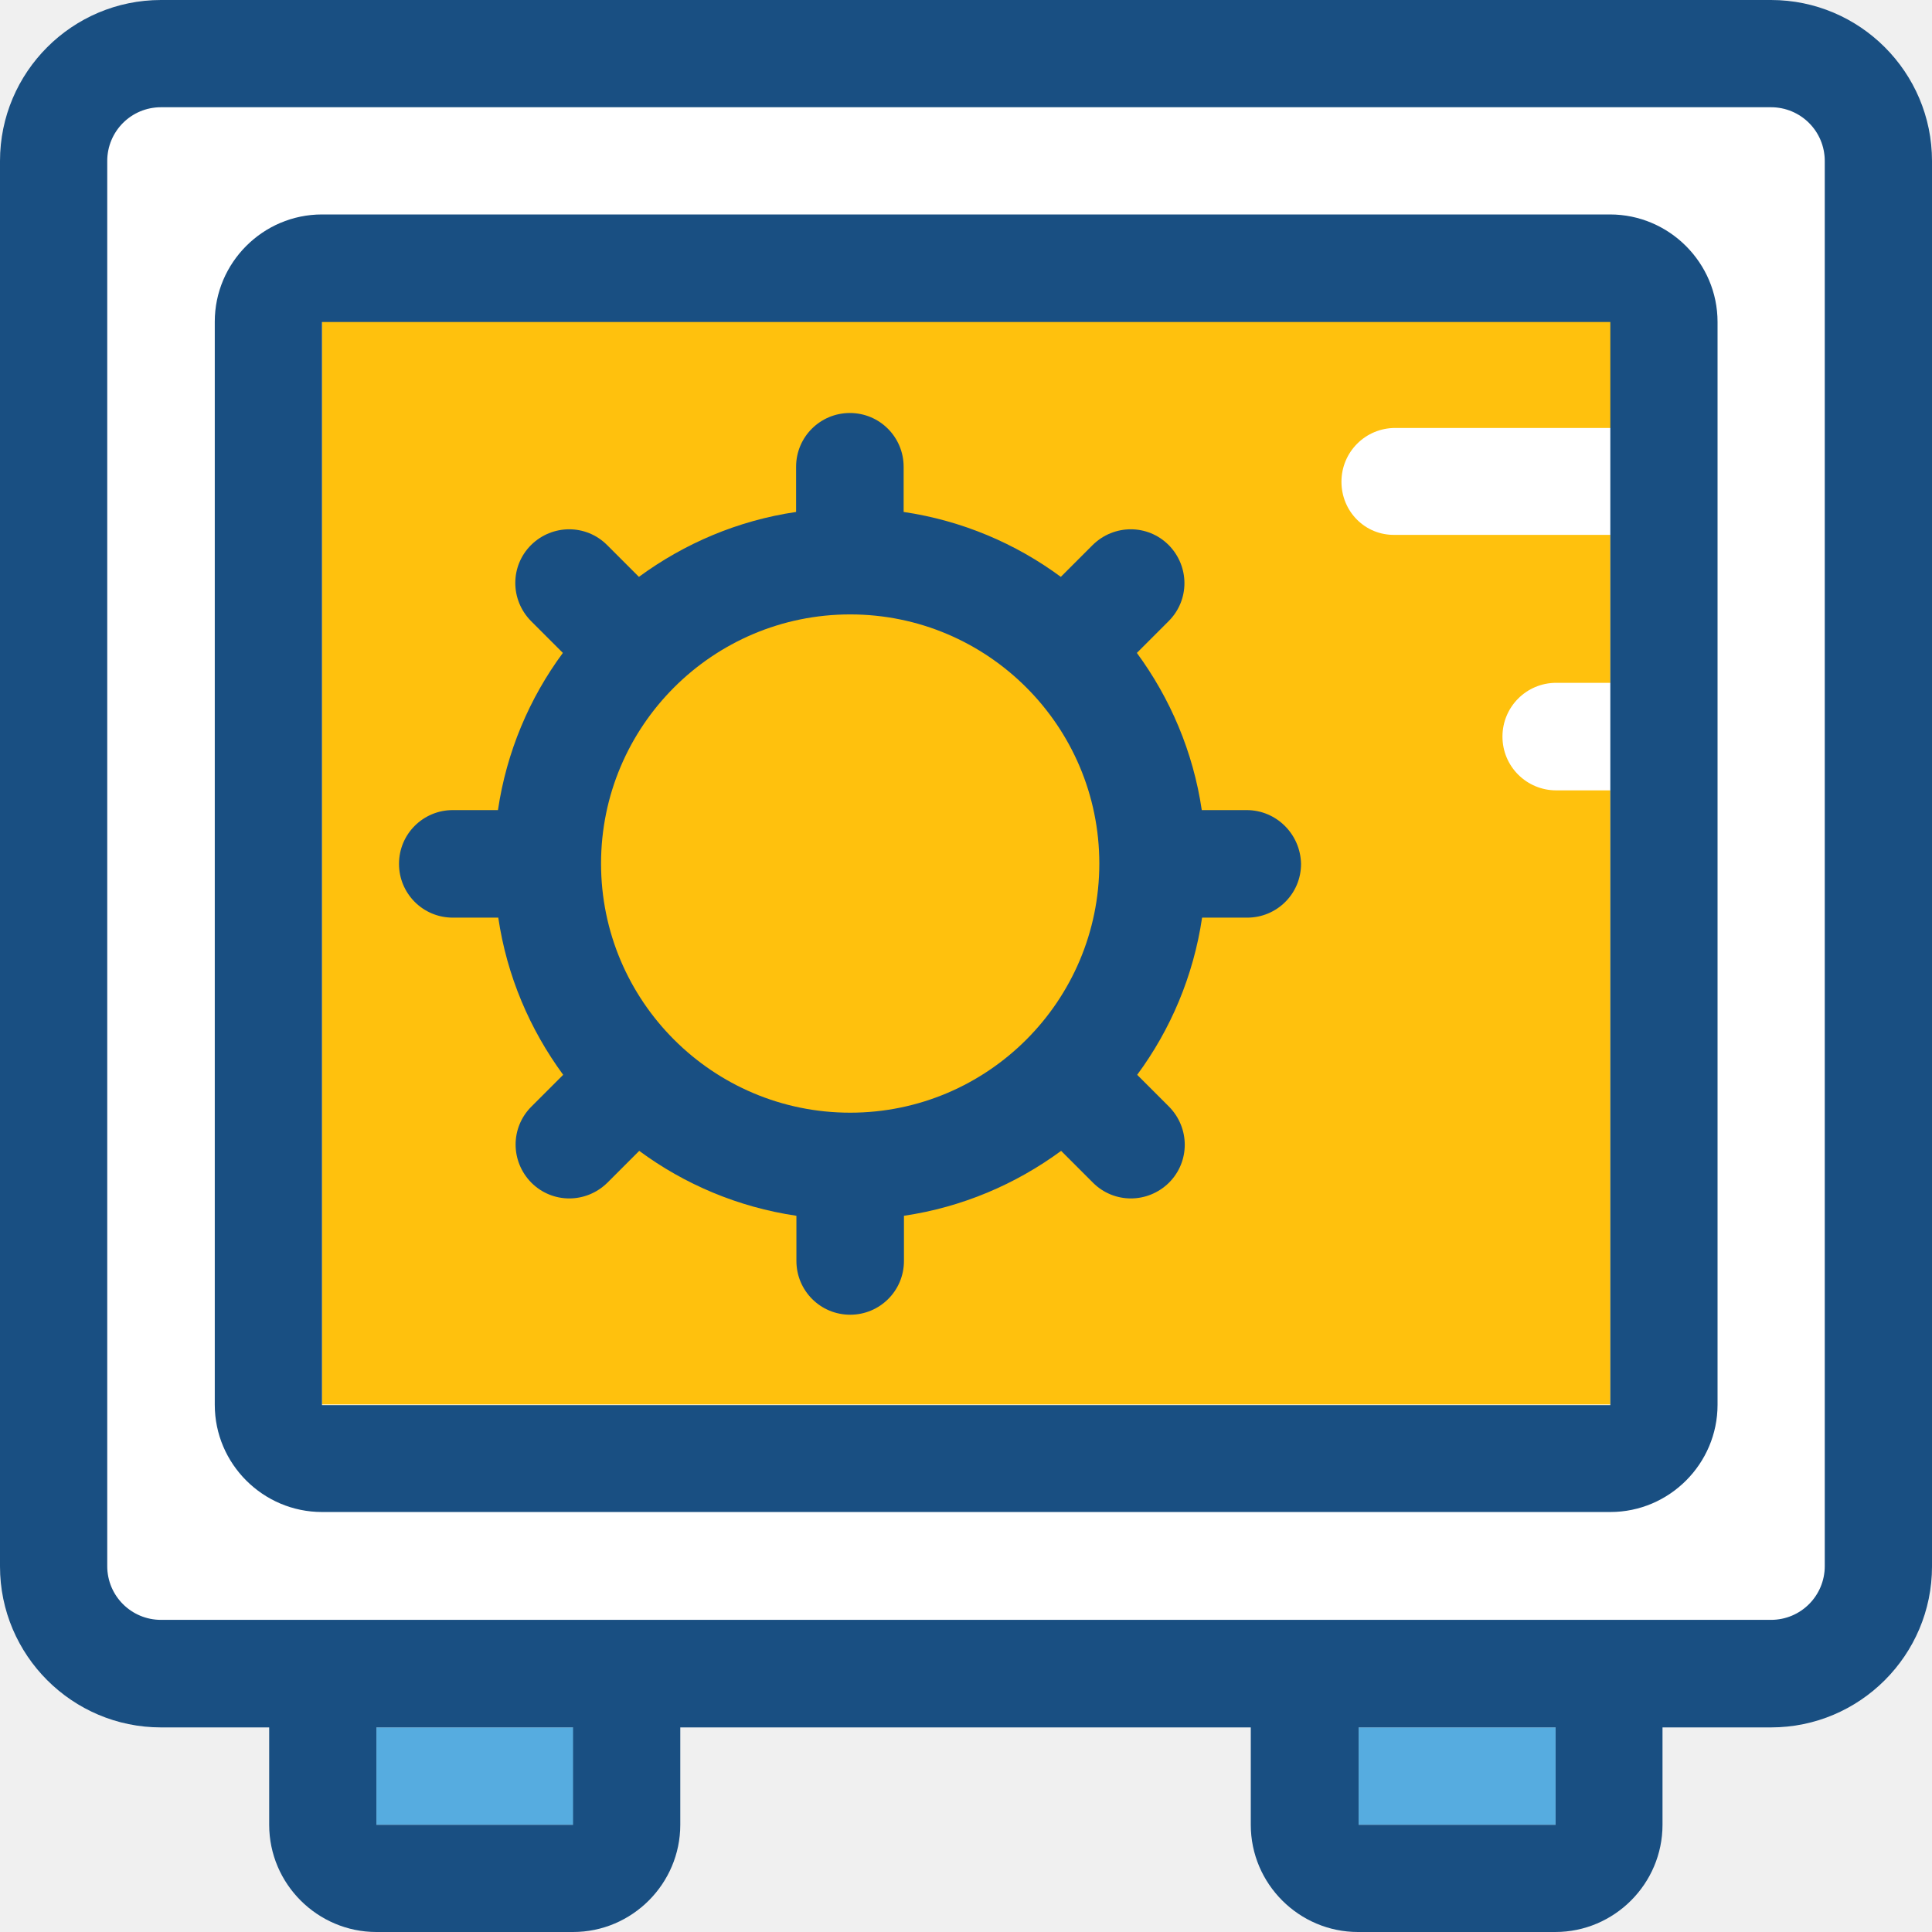
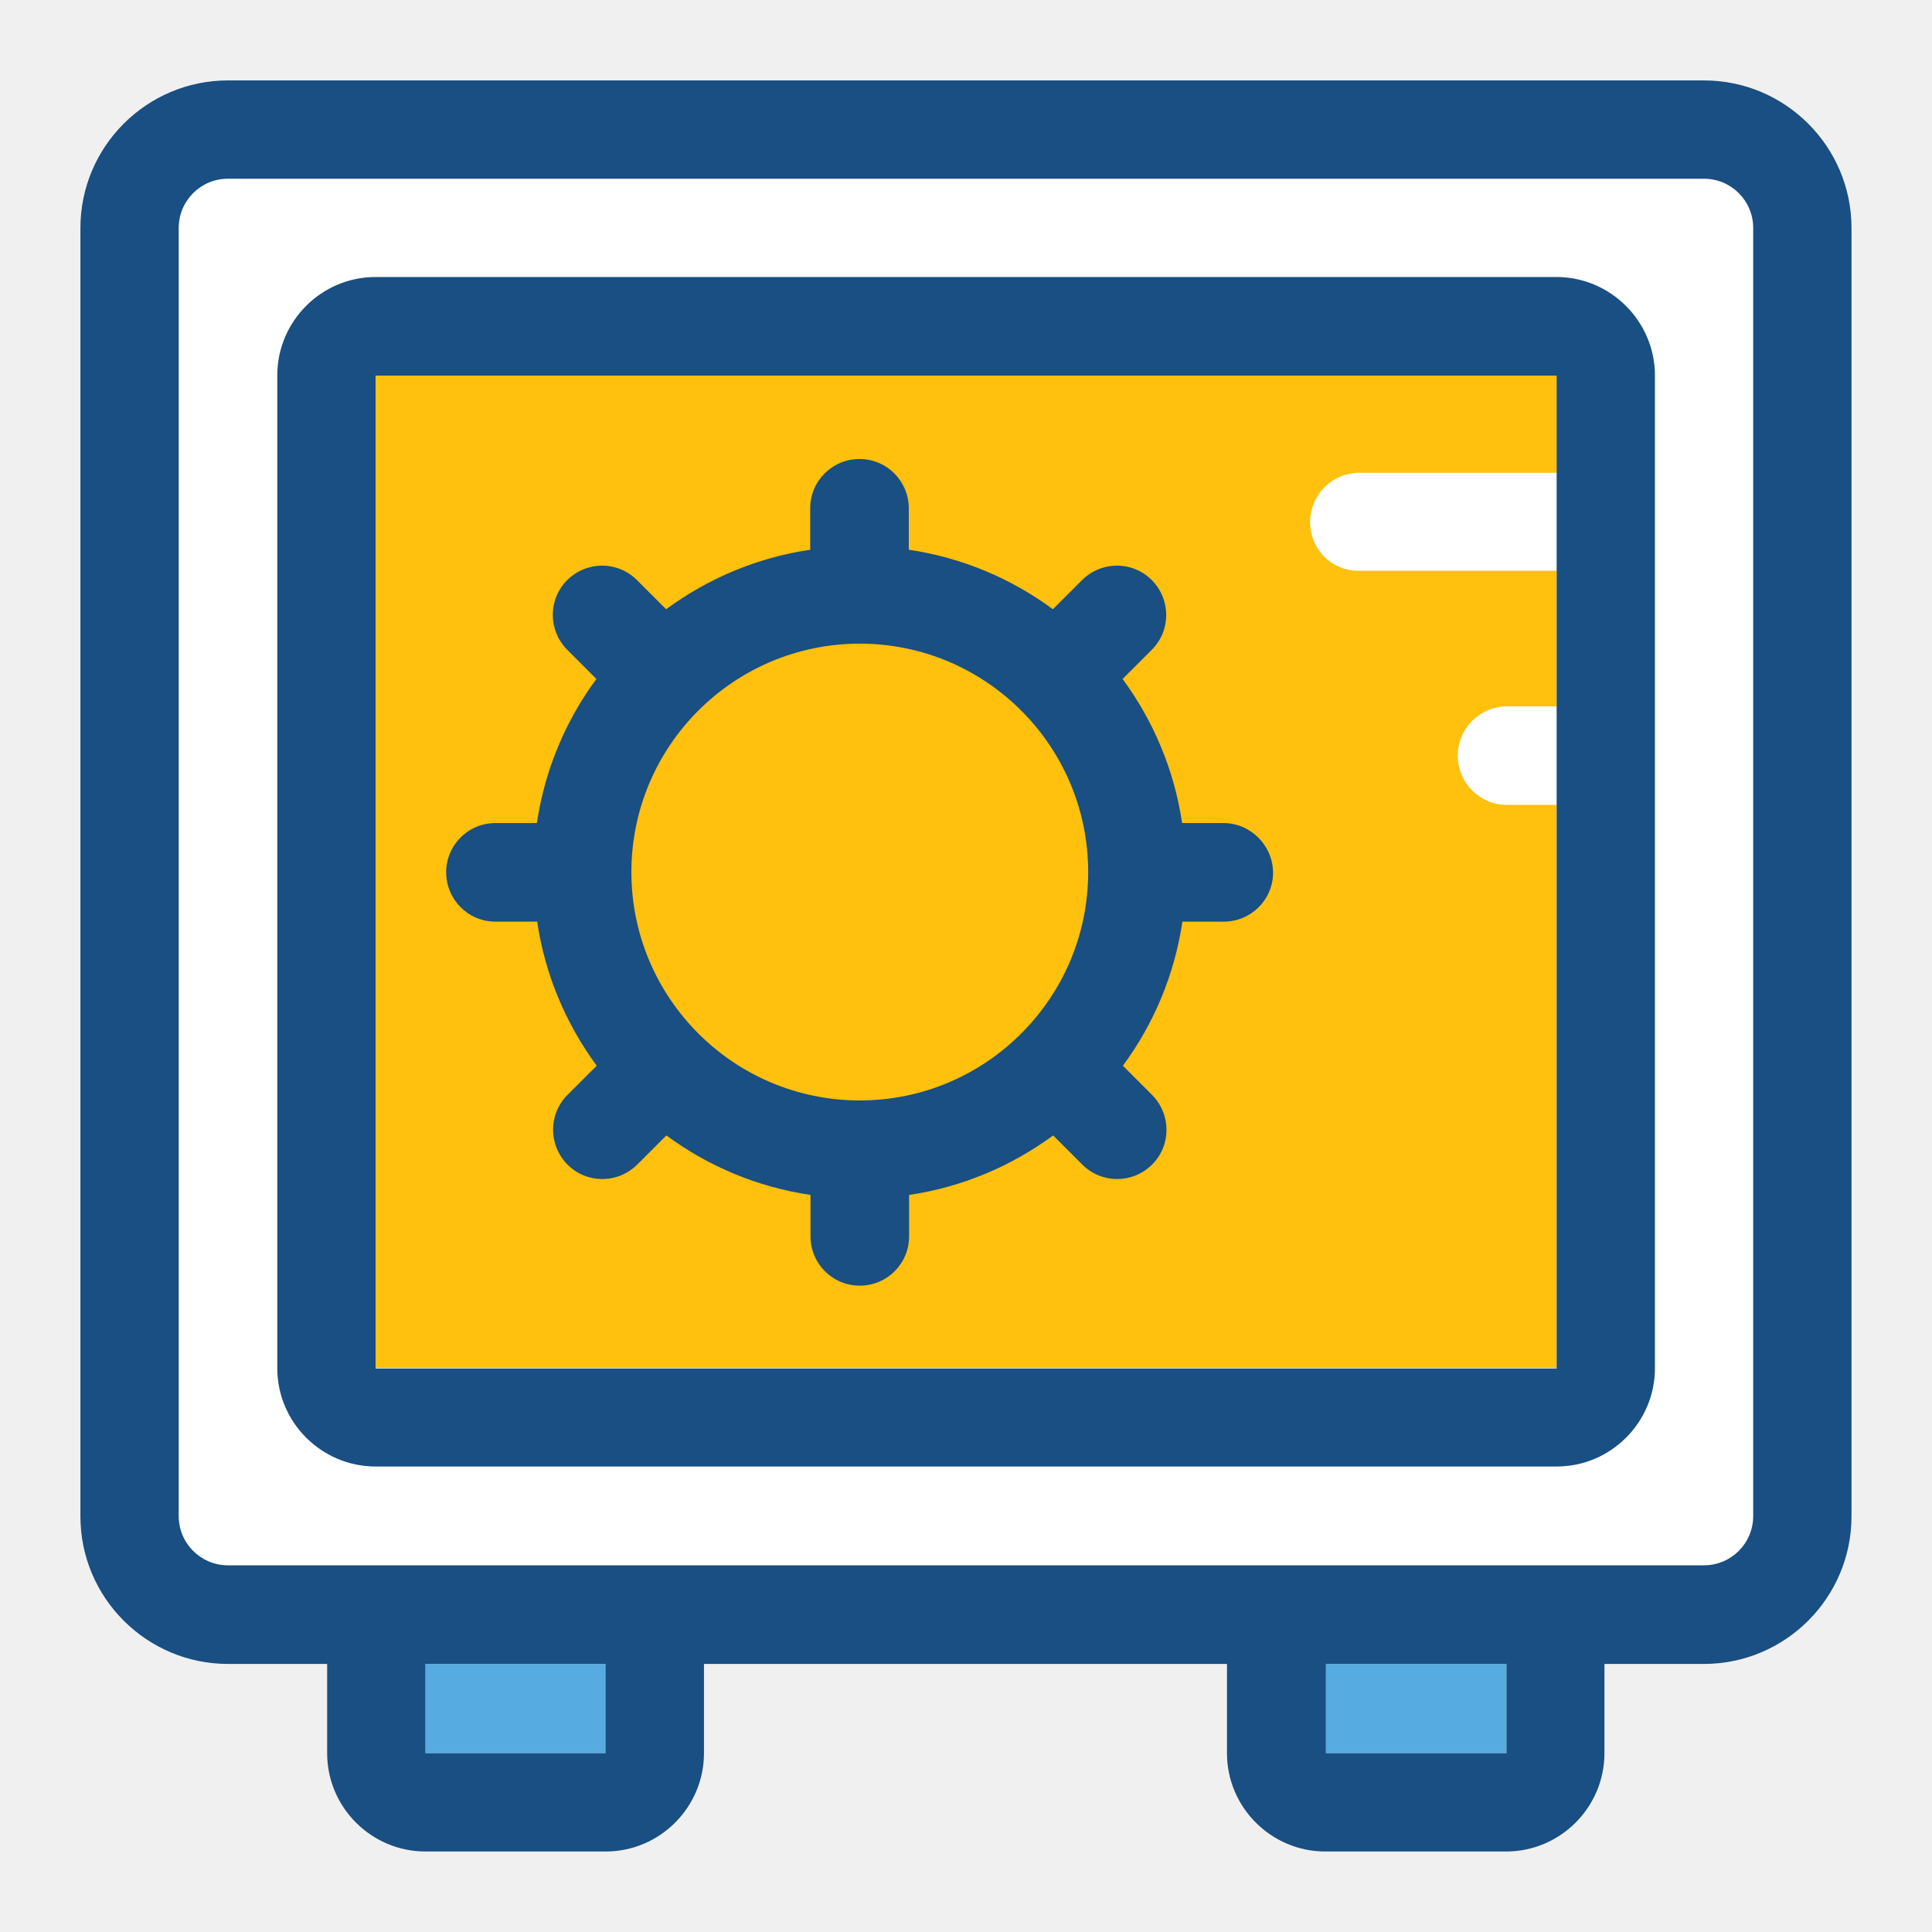
- <svg xmlns="http://www.w3.org/2000/svg" version="1.1" id="Layer_1" x="0px" y="0px" viewBox="0 0 392.533 392.533" style="enable-background:new 0 0 392.533 392.533;" xml:space="preserve">
-   <path style="fill:#FFFFFF;" d="M359.822,21.786H32.711c-6.012,0-10.925,4.848-10.925,10.925v285.543  c0,6.012,4.848,10.925,10.925,10.925h327.111c6.012,0,10.925-4.848,10.925-10.925V32.711  C370.747,26.699,365.834,21.786,359.822,21.786z" />
-   <g>
-     <polygon style="fill:#56ACE0;" points="76.477,350.966 76.477,370.747 116.493,370.747 116.493,350.966  " />
-     <polygon style="fill:#56ACE0;" points="276.04,350.966 276.04,370.747 316.057,370.747 316.057,350.966  " />
+ <svg xmlns="http://www.w3.org/2000/svg" version="1.1" id="Layer_1" x="0px" y="0px" viewBox="0 0 24 24" xml:space="preserve" width="24" height="24">
+   <defs id="defs3960" />
+   <path style="fill:#ffffff;stroke-width:0.056" d="M 21.167,2.22 H 2.832 c -0.337,0 -0.612,0.272 -0.612,0.612 V 18.837 c 0,0.337 0.272,0.612 0.612,0.612 H 21.167 c 0.337,0 0.612,-0.272 0.612,-0.612 V 2.832 c 0,-0.337 -0.275,-0.612 -0.612,-0.612 z" id="path3909" />
+   <g id="g3915" transform="matrix(0.05605056,0,0,0.05605056,0.9987435,0.998741)">
+     <polygon style="fill:#56ace0" points="76.477,350.966 76.477,370.747 116.493,370.747 116.493,350.966 " id="polygon3911" />
+     <polygon style="fill:#56ace0" points="276.04,350.966 276.04,370.747 316.057,370.747 316.057,350.966 " id="polygon3913" />
  </g>
-   <path style="fill:#194F82;" d="M359.822,0H32.711C14.675,0,0,14.675,0,32.711v285.543c0,18.036,14.675,32.711,32.711,32.711h21.98  v19.782c0,12.024,9.826,21.786,21.786,21.786h39.952c12.024,0,21.786-9.826,21.786-21.786v-19.782h115.911v19.782  c0,12.024,9.826,21.786,21.786,21.786h40.081c12.024,0,21.786-9.826,21.786-21.786v-19.782h22.044  c18.036,0,32.711-14.675,32.711-32.711V32.711C392.533,14.675,377.859,0,359.822,0z M76.477,370.747v-19.782h39.952v19.782H76.477z   M276.04,370.747v-19.782h40.016v19.782H276.04z M370.747,318.19c0,6.012-4.848,10.925-10.925,10.925H32.711  c-6.012,0-10.925-4.848-10.925-10.925V32.711c0-6.012,4.848-10.925,10.925-10.925h327.111c6.012,0,10.925,4.848,10.925,10.925  v285.543l0,0V318.19z" />
-   <path style="fill:#FFC10D;" d="M272.549,97.875c0-6.012,4.848-10.925,10.925-10.925h43.766V65.293H65.422v220.057h261.754V160.582  h-10.99c-6.012,0-10.925-4.848-10.925-10.925c0-6.012,4.848-10.925,10.925-10.925h10.99v-30.061H283.41  C277.398,108.8,272.549,103.952,272.549,97.875z" />
-   <g>
-     <path style="fill:#194F82;" d="M253.285,164.59h-9.115c-1.745-11.83-6.4-22.691-13.188-31.935l6.465-6.465   c4.267-4.267,4.267-11.119,0-15.451c-4.267-4.267-11.119-4.267-15.451,0l-6.465,6.465c-9.18-6.788-20.105-11.442-31.935-13.188   v-9.18c0-6.012-4.848-10.925-10.925-10.925c-6.012,0-10.925,4.848-10.925,10.925v9.18c-11.83,1.745-22.691,6.4-31.935,13.188   l-6.465-6.465c-4.267-4.267-11.119-4.267-15.451,0c-4.267,4.267-4.267,11.119,0,15.451l6.465,6.465   c-6.788,9.18-11.442,20.105-13.188,31.935h-9.18c-6.012,0-10.925,4.848-10.925,10.925c0,6.012,4.848,10.925,10.925,10.925h9.244   c1.745,11.83,6.4,22.691,13.188,31.935l-6.465,6.465c-4.267,4.267-4.267,11.119,0,15.451c4.267,4.267,11.119,4.267,15.451,0   l6.465-6.465c9.18,6.788,20.105,11.442,31.935,13.188v9.18c0,6.012,4.848,10.925,10.925,10.925c6.012,0,10.925-4.848,10.925-10.925   v-9.18c11.83-1.745,22.691-6.4,31.935-13.188l6.465,6.465c4.267,4.267,11.119,4.267,15.451,0c4.267-4.267,4.267-11.119,0-15.451   l-6.465-6.465c6.788-9.18,11.442-20.105,13.188-31.935h9.18c6.012,0,10.925-4.848,10.925-10.925   C264.21,169.438,259.297,164.59,253.285,164.59z M122.117,175.451c0-27.927,22.691-50.618,50.618-50.618   s50.618,22.691,50.618,50.618s-22.691,50.618-50.618,50.618S122.117,203.378,122.117,175.451z" />
-     <path style="fill:#194F82;" d="M327.111,43.572H65.422c-12.024,0-21.786,9.826-21.786,21.786v220.057   c0,12.024,9.826,21.786,21.786,21.786h261.754c12.024,0,21.786-9.826,21.786-21.786V65.422   C348.962,53.398,339.135,43.572,327.111,43.572z M65.422,285.543V65.422h261.754v220.057H65.422V285.543z" />
+   <path style="fill:#194f82;stroke-width:0.056" d="M 21.167,0.999 H 2.832 c -1.011,0 -1.833,0.823 -1.833,1.833 V 18.837 c 0,1.011 0.823,1.833 1.833,1.833 h 1.232 v 1.109 c 0,0.674 0.551,1.221 1.221,1.221 h 2.239 c 0.674,0 1.221,-0.551 1.221,-1.221 v -1.109 h 6.497 v 1.109 c 0,0.674 0.551,1.221 1.221,1.221 h 2.247 c 0.674,0 1.221,-0.551 1.221,-1.221 v -1.109 h 1.236 c 1.011,0 1.833,-0.823 1.833,-1.833 V 2.832 C 23,1.821 22.178,0.999 21.167,0.999 Z M 5.285,21.779 v -1.109 h 2.239 v 1.109 z m 11.186,0 v -1.109 h 2.243 v 1.109 z m 5.308,-2.946 c 0,0.337 -0.272,0.612 -0.612,0.612 H 2.832 c -0.337,0 -0.612,-0.272 -0.612,-0.612 V 2.832 c 0,-0.337 0.272,-0.612 0.612,-0.612 H 21.167 c 0.337,0 0.612,0.272 0.612,0.612 v 16.005 0 z" id="path3917" />
+   <path style="fill:#ffc10d;stroke-width:0.056" d="m 16.275,6.485 c 0,-0.337 0.272,-0.612 0.612,-0.612 h 2.453 V 4.658 H 4.666 V 16.993 H 19.337 V 9.999 h -0.616 c -0.337,0 -0.612,-0.272 -0.612,-0.612 0,-0.337 0.272,-0.612 0.612,-0.612 h 0.616 V 7.09 h -2.453 c -0.337,0.007 -0.609,-0.265 -0.609,-0.605 z" id="path3919" />
+   <g id="g3925" transform="matrix(0.05605056,0,0,0.05605056,0.9987435,0.998741)">
+     <path style="fill:#194f82" d="m 253.285,164.59 h -9.115 c -1.745,-11.83 -6.4,-22.691 -13.188,-31.935 l 6.465,-6.465 c 4.267,-4.267 4.267,-11.119 0,-15.451 -4.267,-4.267 -11.119,-4.267 -15.451,0 l -6.465,6.465 c -9.18,-6.788 -20.105,-11.442 -31.935,-13.188 v -9.18 c 0,-6.012 -4.848,-10.925 -10.925,-10.925 -6.012,0 -10.925,4.848 -10.925,10.925 v 9.18 c -11.83,1.745 -22.691,6.4 -31.935,13.188 l -6.465,-6.465 c -4.267,-4.267 -11.119,-4.267 -15.451,0 -4.267,4.267 -4.267,11.119 0,15.451 l 6.465,6.465 c -6.788,9.18 -11.442,20.105 -13.188,31.935 h -9.18 c -6.012,0 -10.925,4.848 -10.925,10.925 0,6.012 4.848,10.925 10.925,10.925 h 9.244 c 1.745,11.83 6.4,22.691 13.188,31.935 l -6.465,6.465 c -4.267,4.267 -4.267,11.119 0,15.451 4.267,4.267 11.119,4.267 15.451,0 l 6.465,-6.465 c 9.18,6.788 20.105,11.442 31.935,13.188 v 9.18 c 0,6.012 4.848,10.925 10.925,10.925 6.012,0 10.925,-4.848 10.925,-10.925 v -9.18 c 11.83,-1.745 22.691,-6.4 31.935,-13.188 l 6.465,6.465 c 4.267,4.267 11.119,4.267 15.451,0 4.267,-4.267 4.267,-11.119 0,-15.451 l -6.465,-6.465 c 6.788,-9.18 11.442,-20.105 13.188,-31.935 h 9.18 c 6.012,0 10.925,-4.848 10.925,-10.925 -0.129,-6.077 -5.042,-10.925 -11.054,-10.925 z m -131.168,10.861 c 0,-27.927 22.691,-50.618 50.618,-50.618 27.927,0 50.618,22.691 50.618,50.618 0,27.927 -22.691,50.618 -50.618,50.618 -27.927,0 -50.618,-22.691 -50.618,-50.618 z" id="path3921" />
+     <path style="fill:#194f82" d="M 327.111,43.572 H 65.422 c -12.024,0 -21.786,9.826 -21.786,21.786 v 220.057 c 0,12.024 9.826,21.786 21.786,21.786 h 261.754 c 12.024,0 21.786,-9.826 21.786,-21.786 V 65.422 c 0,-12.024 -9.827,-21.85 -21.851,-21.85 z M 65.422,285.543 V 65.422 H 327.176 V 285.479 H 65.422 Z" id="path3923" />
  </g>
-   <g>
- </g>
-   <g>
- </g>
-   <g>
- </g>
-   <g>
- </g>
-   <g>
- </g>
-   <g>
- </g>
-   <g>
- </g>
-   <g>
- </g>
-   <g>
- </g>
-   <g>
- </g>
-   <g>
- </g>
-   <g>
- </g>
-   <g>
- </g>
-   <g>
- </g>
-   <g>
- </g>
</svg>
